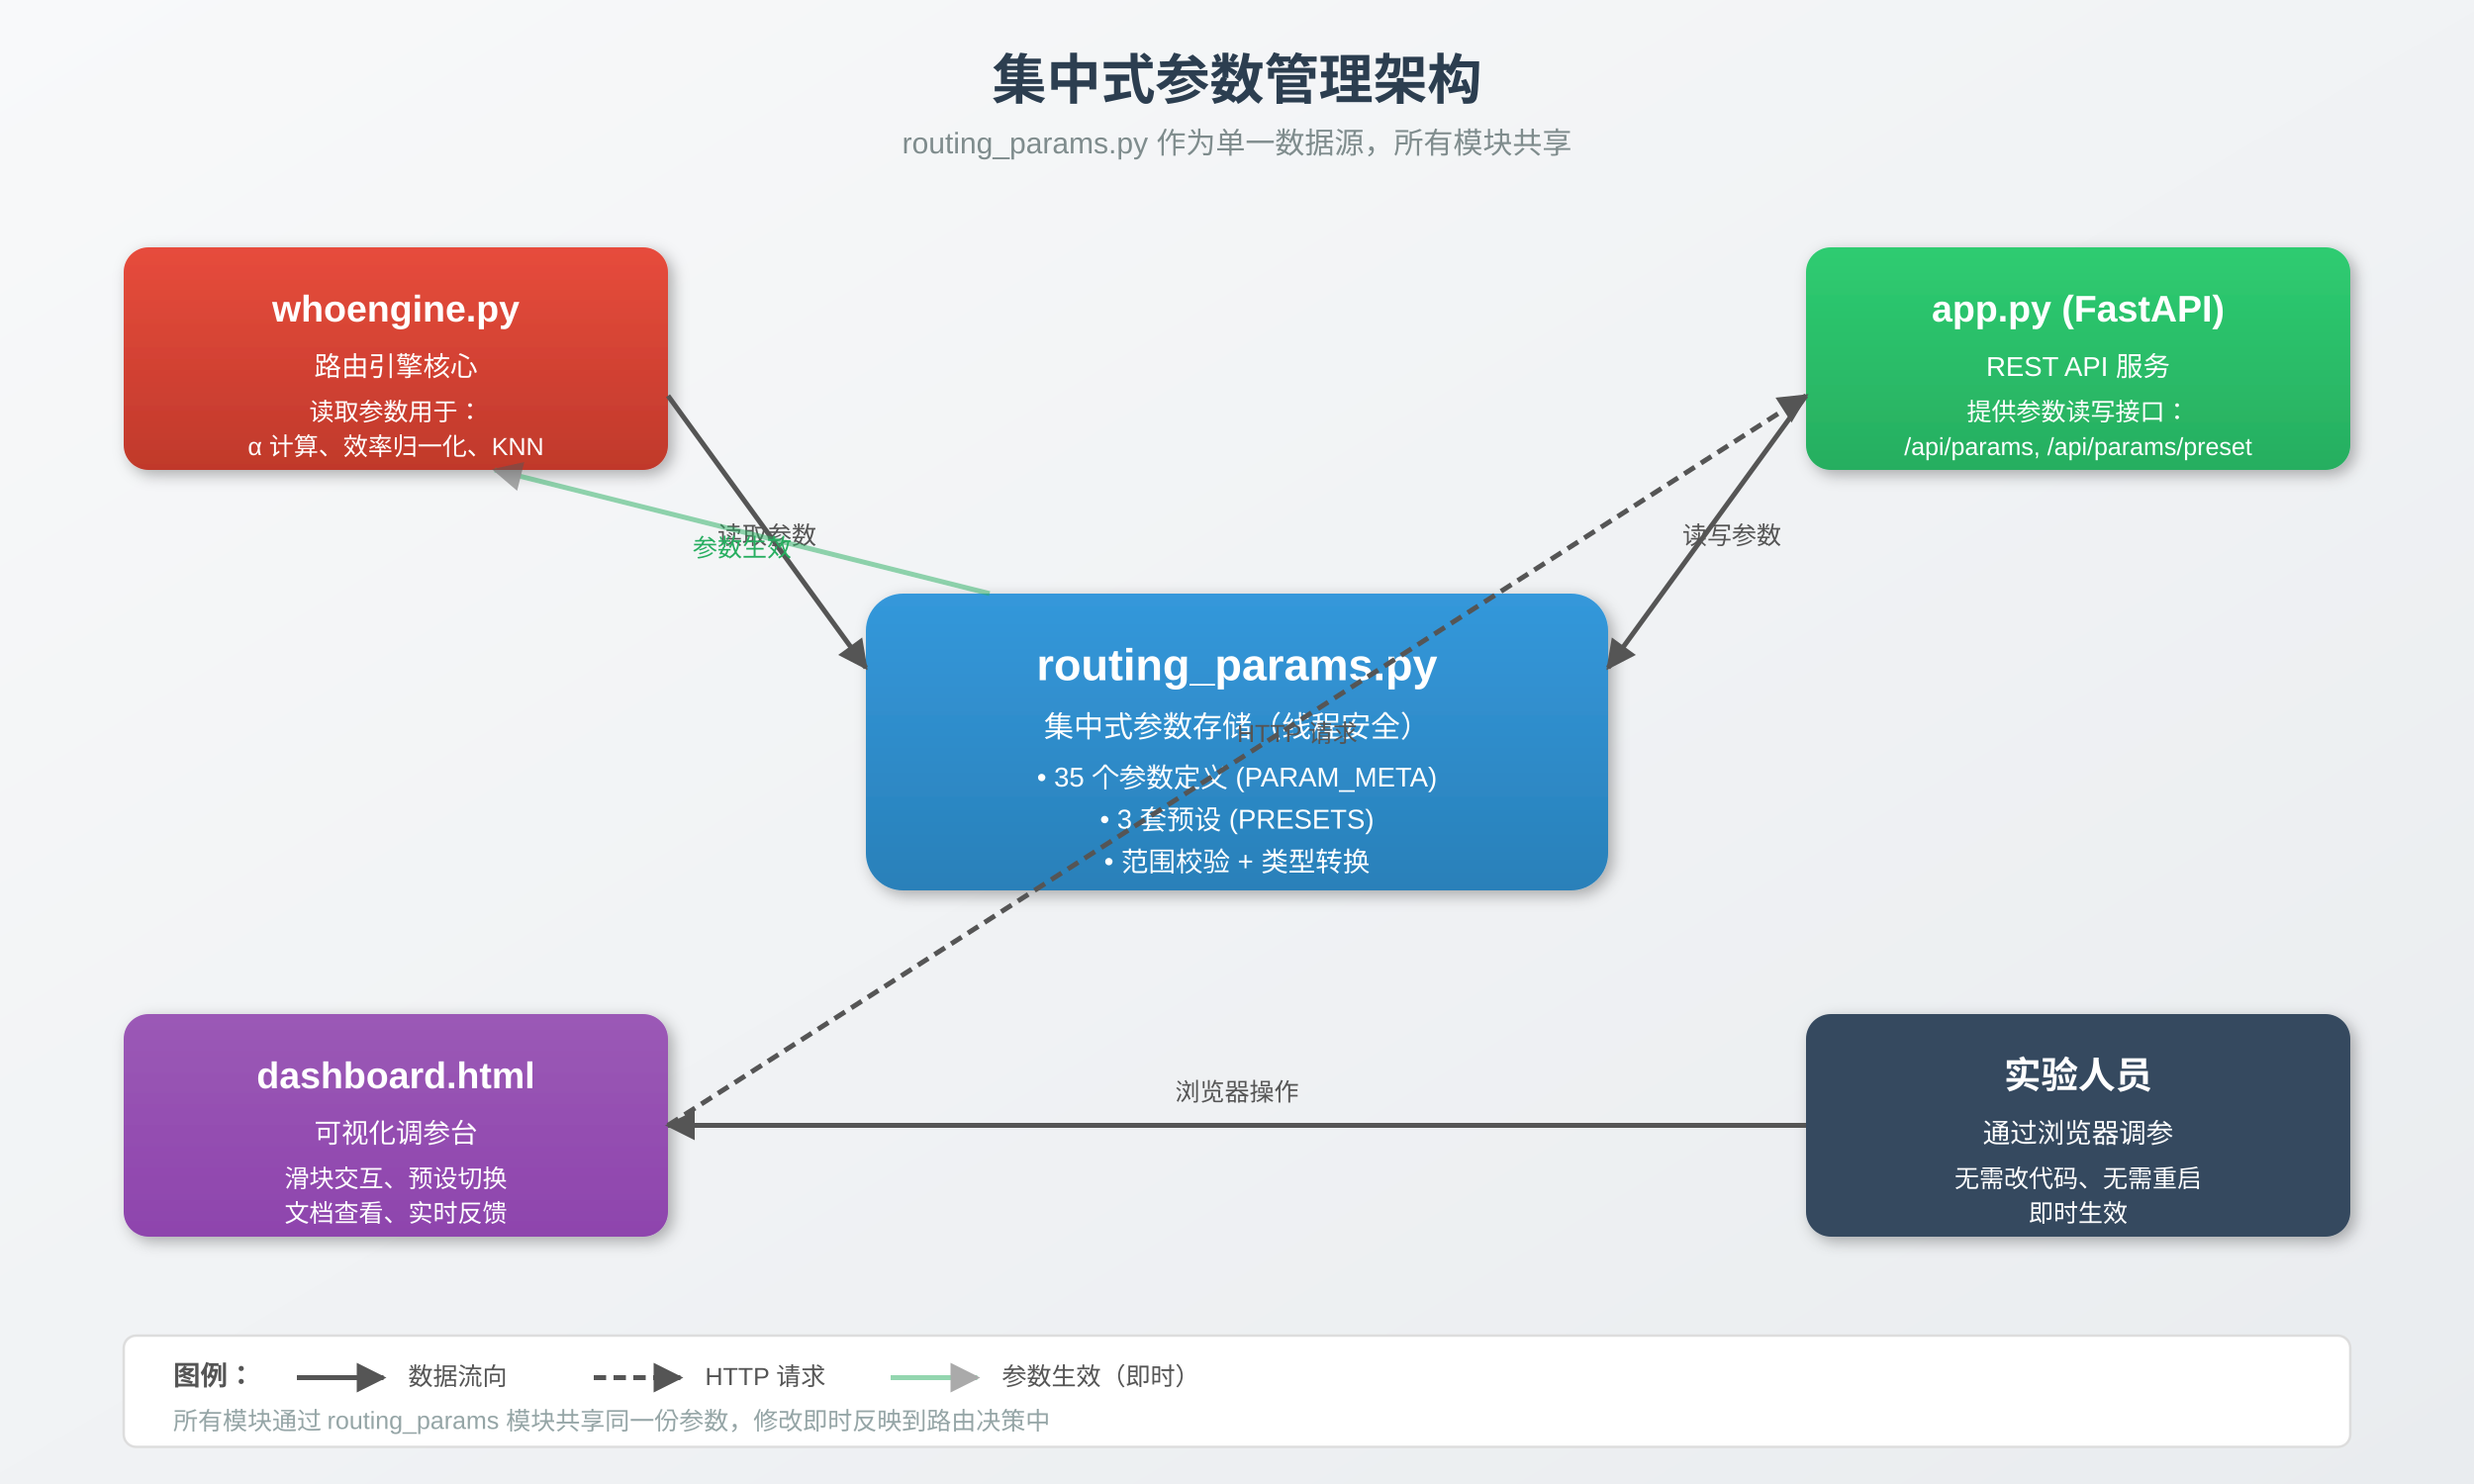
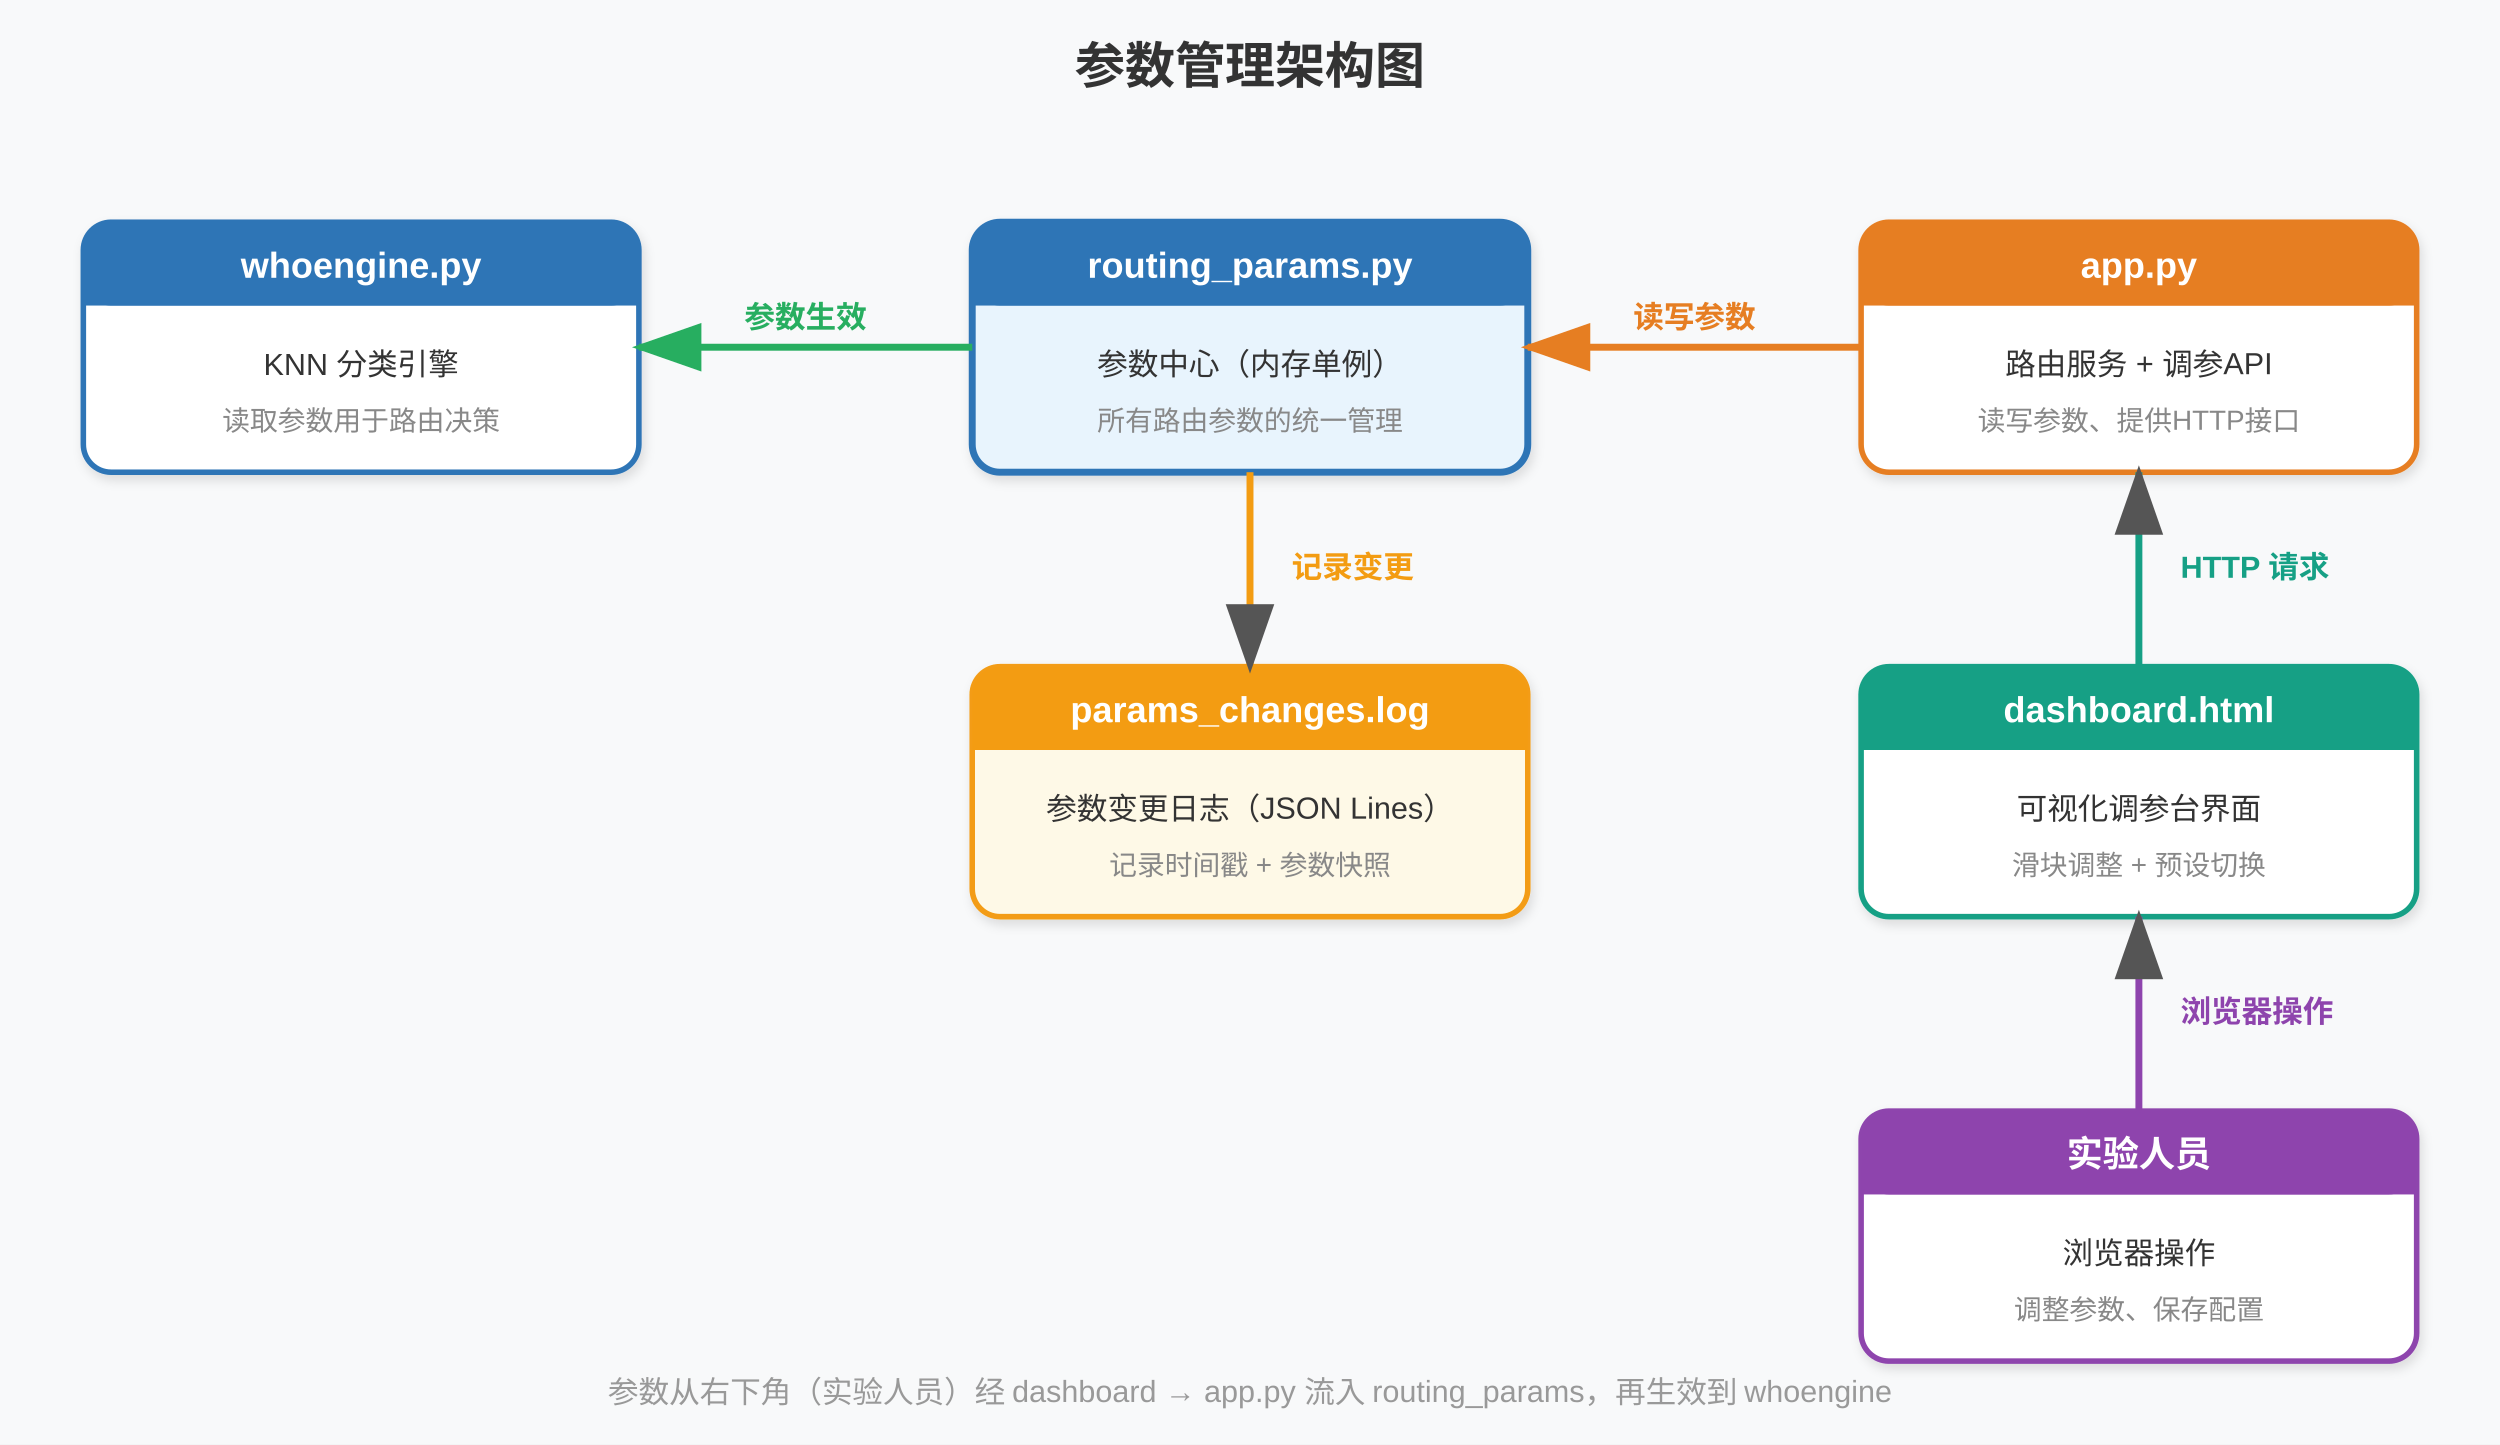
- <svg xmlns="http://www.w3.org/2000/svg" viewBox="0 0 1000 600" font-family="Microsoft YaHei, Arial, sans-serif">
+ <svg xmlns="http://www.w3.org/2000/svg" viewBox="0 0 900 520" font-family="Microsoft YaHei, Arial, sans-serif">
  <defs>
-     <linearGradient id="bgGrad2" x1="0%" y1="0%" x2="100%" y2="100%">
-       <stop offset="0%" stop-color="#f8f9fa" />
-       <stop offset="100%" stop-color="#e9ecef" />
-     </linearGradient>
-     <linearGradient id="paramGrad" x1="0%" y1="0%" x2="0%" y2="100%">
-       <stop offset="0%" stop-color="#3498db" />
-       <stop offset="100%" stop-color="#2980b9" />
-     </linearGradient>
-     <linearGradient id="engineGrad" x1="0%" y1="0%" x2="0%" y2="100%">
-       <stop offset="0%" stop-color="#e74c3c" />
-       <stop offset="100%" stop-color="#c0392b" />
-     </linearGradient>
-     <linearGradient id="apiGrad" x1="0%" y1="0%" x2="0%" y2="100%">
-       <stop offset="0%" stop-color="#2ecc71" />
-       <stop offset="100%" stop-color="#27ae60" />
-     </linearGradient>
-     <linearGradient id="uiGrad" x1="0%" y1="0%" x2="0%" y2="100%">
-       <stop offset="0%" stop-color="#9b59b6" />
-       <stop offset="100%" stop-color="#8e44ad" />
-     </linearGradient>
-     <marker id="arrow2" viewBox="0 0 10 10" refX="9" refY="5" markerWidth="6" markerHeight="6" orient="auto">
-       <path d="M 0 0 L 10 5 L 0 10 z" fill="#555" />
+     <marker id="arrow" markerWidth="10" markerHeight="7" refX="9" refY="3.5" orient="auto" fill="#555">
+       <polygon points="0 0, 10 3.5, 0 7" />
    </marker>
-     <filter id="shadow2" x="-20%" y="-20%" width="140%" height="140%">
-       <feGaussianBlur in="SourceAlpha" stdDeviation="3" />
-       <feOffset dx="2" dy="2" result="offsetblur" />
-       <feComponentTransfer>
-         <feFuncA type="linear" slope="0.3" />
-       </feComponentTransfer>
-       <feMerge>
-         <feMergeNode />
-         <feMergeNode in="SourceGraphic" />
-       </feMerge>
+     <marker id="arrow-green" markerWidth="10" markerHeight="7" refX="9" refY="3.5" orient="auto" fill="#27AE60">
+       <polygon points="0 0, 10 3.5, 0 7" />
+     </marker>
+     <marker id="arrow-blue" markerWidth="10" markerHeight="7" refX="9" refY="3.5" orient="auto" fill="#2E75B6">
+       <polygon points="0 0, 10 3.5, 0 7" />
+     </marker>
+     <marker id="arrow-orange" markerWidth="10" markerHeight="7" refX="9" refY="3.5" orient="auto" fill="#E67E22">
+       <polygon points="0 0, 10 3.5, 0 7" />
+     </marker>
+     <filter id="shadow" x="-5%" y="-5%" width="110%" height="115%">
+       <feDropShadow dx="1" dy="2" stdDeviation="2" flood-opacity="0.12" />
    </filter>
  </defs>
-   <rect width="1000" height="600" fill="url(#bgGrad2)" />
-   <text x="500" y="40" text-anchor="middle" font-size="22" font-weight="bold" fill="#2c3e50">集中式参数管理架构</text>
-   <text x="500" y="62" text-anchor="middle" font-size="12" fill="#7f8c8d">routing_params.py 作为单一数据源，所有模块共享</text>
-   <rect x="350" y="240" width="300" height="120" rx="15" fill="url(#paramGrad)" filter="url(#shadow2)" />
-   <text x="500" y="275" text-anchor="middle" fill="white" font-size="18" font-weight="bold">routing_params.py</text>
-   <text x="500" y="298" text-anchor="middle" fill="white" font-size="12">集中式参数存储（线程安全）</text>
-   <text x="500" y="318" text-anchor="middle" fill="white" font-size="11">• 35 个参数定义 (PARAM_META)</text>
-   <text x="500" y="335" text-anchor="middle" fill="white" font-size="11">• 3 套预设 (PRESETS)</text>
-   <text x="500" y="352" text-anchor="middle" fill="white" font-size="11">• 范围校验 + 类型转换</text>
-   <rect x="50" y="100" width="220" height="90" rx="10" fill="url(#engineGrad)" filter="url(#shadow2)" />
-   <text x="160" y="130" text-anchor="middle" fill="white" font-size="15" font-weight="bold">whoengine.py</text>
-   <text x="160" y="152" text-anchor="middle" fill="white" font-size="11">路由引擎核心</text>
-   <text x="160" y="170" text-anchor="middle" fill="white" font-size="10">读取参数用于：</text>
-   <text x="160" y="184" text-anchor="middle" fill="white" font-size="10">α 计算、效率归一化、KNN</text>
-   <rect x="730" y="100" width="220" height="90" rx="10" fill="url(#apiGrad)" filter="url(#shadow2)" />
-   <text x="840" y="130" text-anchor="middle" fill="white" font-size="15" font-weight="bold">app.py (FastAPI)</text>
-   <text x="840" y="152" text-anchor="middle" fill="white" font-size="11">REST API 服务</text>
-   <text x="840" y="170" text-anchor="middle" fill="white" font-size="10">提供参数读写接口：</text>
-   <text x="840" y="184" text-anchor="middle" fill="white" font-size="10">/api/params, /api/params/preset</text>
-   <rect x="50" y="410" width="220" height="90" rx="10" fill="url(#uiGrad)" filter="url(#shadow2)" />
-   <text x="160" y="440" text-anchor="middle" fill="white" font-size="15" font-weight="bold">dashboard.html</text>
-   <text x="160" y="462" text-anchor="middle" fill="white" font-size="11">可视化调参台</text>
-   <text x="160" y="480" text-anchor="middle" fill="white" font-size="10">滑块交互、预设切换</text>
-   <text x="160" y="494" text-anchor="middle" fill="white" font-size="10">文档查看、实时反馈</text>
-   <rect x="730" y="410" width="220" height="90" rx="10" fill="#34495e" filter="url(#shadow2)" />
-   <text x="840" y="440" text-anchor="middle" fill="white" font-size="15" font-weight="bold">实验人员</text>
-   <text x="840" y="462" text-anchor="middle" fill="white" font-size="11">通过浏览器调参</text>
-   <text x="840" y="480" text-anchor="middle" fill="white" font-size="10">无需改代码、无需重启</text>
-   <text x="840" y="494" text-anchor="middle" fill="white" font-size="10">即时生效</text>
-   <line x1="270" y1="160" x2="350" y2="270" stroke="#555" stroke-width="2" marker-end="url(#arrow2)" />
-   <text x="290" y="220" fill="#555" font-size="10">读取参数</text>
-   <line x1="730" y1="160" x2="650" y2="270" stroke="#555" stroke-width="2" marker-end="url(#arrow2)" />
-   <text x="680" y="220" fill="#555" font-size="10">读写参数</text>
-   <line x1="270" y1="455" x2="730" y2="160" stroke="#555" stroke-width="2" stroke-dasharray="5,3" marker-end="url(#arrow2)" />
-   <text x="500" y="300" fill="#555" font-size="10">HTTP 请求</text>
-   <line x1="730" y1="455" x2="270" y2="455" stroke="#555" stroke-width="2" marker-end="url(#arrow2)" />
-   <text x="500" y="445" text-anchor="middle" fill="#555" font-size="10">浏览器操作</text>
-   <line x1="400" y1="240" x2="200" y2="190" stroke="#27ae60" stroke-width="2" marker-end="url(#arrow2)" opacity="0.5" />
-   <text x="280" y="225" fill="#27ae60" font-size="10">参数生效</text>
-   <rect x="50" y="540" width="900" height="45" rx="5" fill="white" stroke="#ddd" />
-   <text x="70" y="560" fill="#555" font-size="11" font-weight="bold">图例：</text>
-   <line x1="120" y1="557" x2="155" y2="557" stroke="#555" stroke-width="2" marker-end="url(#arrow2)" />
-   <text x="165" y="560" fill="#555" font-size="10">数据流向</text>
-   <line x1="240" y1="557" x2="275" y2="557" stroke="#555" stroke-width="2" stroke-dasharray="5,3" marker-end="url(#arrow2)" />
-   <text x="285" y="560" fill="#555" font-size="10">HTTP 请求</text>
-   <line x1="360" y1="557" x2="395" y2="557" stroke="#27ae60" stroke-width="2" marker-end="url(#arrow2)" opacity="0.5" />
-   <text x="405" y="560" fill="#555" font-size="10">参数生效（即时）</text>
-   <text x="70" y="578" fill="#95a5a6" font-size="10">所有模块通过 routing_params 模块共享同一份参数，修改即时反映到路由决策中</text>
+   <rect width="900" height="520" fill="#F8F9FA" />
+   <text x="450" y="30" text-anchor="middle" fill="#333" font-size="18" font-weight="bold">参数管理架构图</text>
+   <rect x="30" y="80" width="200" height="90" rx="10" fill="white" stroke="#2E75B6" stroke-width="2" filter="url(#shadow)" />
+   <rect x="30" y="80" width="200" height="30" rx="10" fill="#2E75B6" />
+   <rect x="30" y="100" width="200" height="10" fill="#2E75B6" />
+   <text x="130" y="100" text-anchor="middle" fill="white" font-size="13" font-weight="bold">whoengine.py</text>
+   <text x="130" y="135" text-anchor="middle" fill="#333" font-size="11">KNN 分类引擎</text>
+   <text x="130" y="155" text-anchor="middle" fill="#888" font-size="10">读取参数用于路由决策</text>
+   <rect x="350" y="80" width="200" height="90" rx="10" fill="#E8F4FD" stroke="#2E75B6" stroke-width="2.5" filter="url(#shadow)" />
+   <rect x="350" y="80" width="200" height="30" rx="10" fill="#2E75B6" />
+   <rect x="350" y="100" width="200" height="10" fill="#2E75B6" />
+   <text x="450" y="100" text-anchor="middle" fill="white" font-size="13" font-weight="bold">routing_params.py</text>
+   <text x="450" y="135" text-anchor="middle" fill="#333" font-size="11">参数中心（内存单例）</text>
+   <text x="450" y="155" text-anchor="middle" fill="#888" font-size="10">所有路由参数的统一管理</text>
+   <rect x="670" y="80" width="200" height="90" rx="10" fill="white" stroke="#E67E22" stroke-width="2" filter="url(#shadow)" />
+   <rect x="670" y="80" width="200" height="30" rx="10" fill="#E67E22" />
+   <rect x="670" y="100" width="200" height="10" fill="#E67E22" />
+   <text x="770" y="100" text-anchor="middle" fill="white" font-size="13" font-weight="bold">app.py</text>
+   <text x="770" y="135" text-anchor="middle" fill="#333" font-size="11">路由服务 + 调参API</text>
+   <text x="770" y="155" text-anchor="middle" fill="#888" font-size="10">读写参数、提供HTTP接口</text>
+   <line x1="350" y1="125" x2="230" y2="125" stroke="#27AE60" stroke-width="2.5" marker-end="url(#arrow-green)" />
+   <text x="290" y="118" text-anchor="middle" fill="#27AE60" font-size="11" font-weight="bold">参数生效</text>
+   <line x1="670" y1="125" x2="550" y2="125" stroke="#E67E22" stroke-width="2.5" marker-end="url(#arrow-orange)" />
+   <text x="610" y="118" text-anchor="middle" fill="#E67E22" font-size="11" font-weight="bold">读写参数</text>
+   <rect x="670" y="240" width="200" height="90" rx="10" fill="white" stroke="#16A085" stroke-width="2" filter="url(#shadow)" />
+   <rect x="670" y="240" width="200" height="30" rx="10" fill="#16A085" />
+   <rect x="670" y="260" width="200" height="10" fill="#16A085" />
+   <text x="770" y="260" text-anchor="middle" fill="white" font-size="13" font-weight="bold">dashboard.html</text>
+   <text x="770" y="295" text-anchor="middle" fill="#333" font-size="11">可视化调参台界面</text>
+   <text x="770" y="315" text-anchor="middle" fill="#888" font-size="10">滑块调整 + 预设切换</text>
+   <line x1="770" y1="240" x2="770" y2="170" stroke="#16A085" stroke-width="2.5" marker-end="url(#arrow)" />
+   <text x="785" y="208" fill="#16A085" font-size="11" font-weight="bold">HTTP 请求</text>
+   <rect x="670" y="400" width="200" height="90" rx="10" fill="white" stroke="#8E44AD" stroke-width="2" filter="url(#shadow)" />
+   <rect x="670" y="400" width="200" height="30" rx="10" fill="#8E44AD" />
+   <rect x="670" y="420" width="200" height="10" fill="#8E44AD" />
+   <text x="770" y="420" text-anchor="middle" fill="white" font-size="13" font-weight="bold">实验人员</text>
+   <text x="770" y="455" text-anchor="middle" fill="#333" font-size="11">浏览器操作</text>
+   <text x="770" y="475" text-anchor="middle" fill="#888" font-size="10">调整参数、保存配置</text>
+   <line x1="770" y1="400" x2="770" y2="330" stroke="#8E44AD" stroke-width="2.5" marker-end="url(#arrow)" />
+   <text x="785" y="368" fill="#8E44AD" font-size="11" font-weight="bold">浏览器操作</text>
+   <rect x="350" y="240" width="200" height="90" rx="10" fill="#FEF9E7" stroke="#F39C12" stroke-width="2" filter="url(#shadow)" />
+   <rect x="350" y="240" width="200" height="30" rx="10" fill="#F39C12" />
+   <rect x="350" y="260" width="200" height="10" fill="#F39C12" />
+   <text x="450" y="260" text-anchor="middle" fill="white" font-size="13" font-weight="bold">params_changes.log</text>
+   <text x="450" y="295" text-anchor="middle" fill="#333" font-size="11">参数变更日志（JSON Lines）</text>
+   <text x="450" y="315" text-anchor="middle" fill="#888" font-size="10">记录时间戳 + 参数快照</text>
+   <line x1="450" y1="170" x2="450" y2="240" stroke="#F39C12" stroke-width="2.5" marker-end="url(#arrow)" />
+   <text x="465" y="208" fill="#F39C12" font-size="11" font-weight="bold">记录变更</text>
+   <text x="450" y="505" text-anchor="middle" fill="#999" font-size="11">参数从右下角（实验人员）经 dashboard → app.py 流入 routing_params，再生效到 whoengine</text>
</svg>
